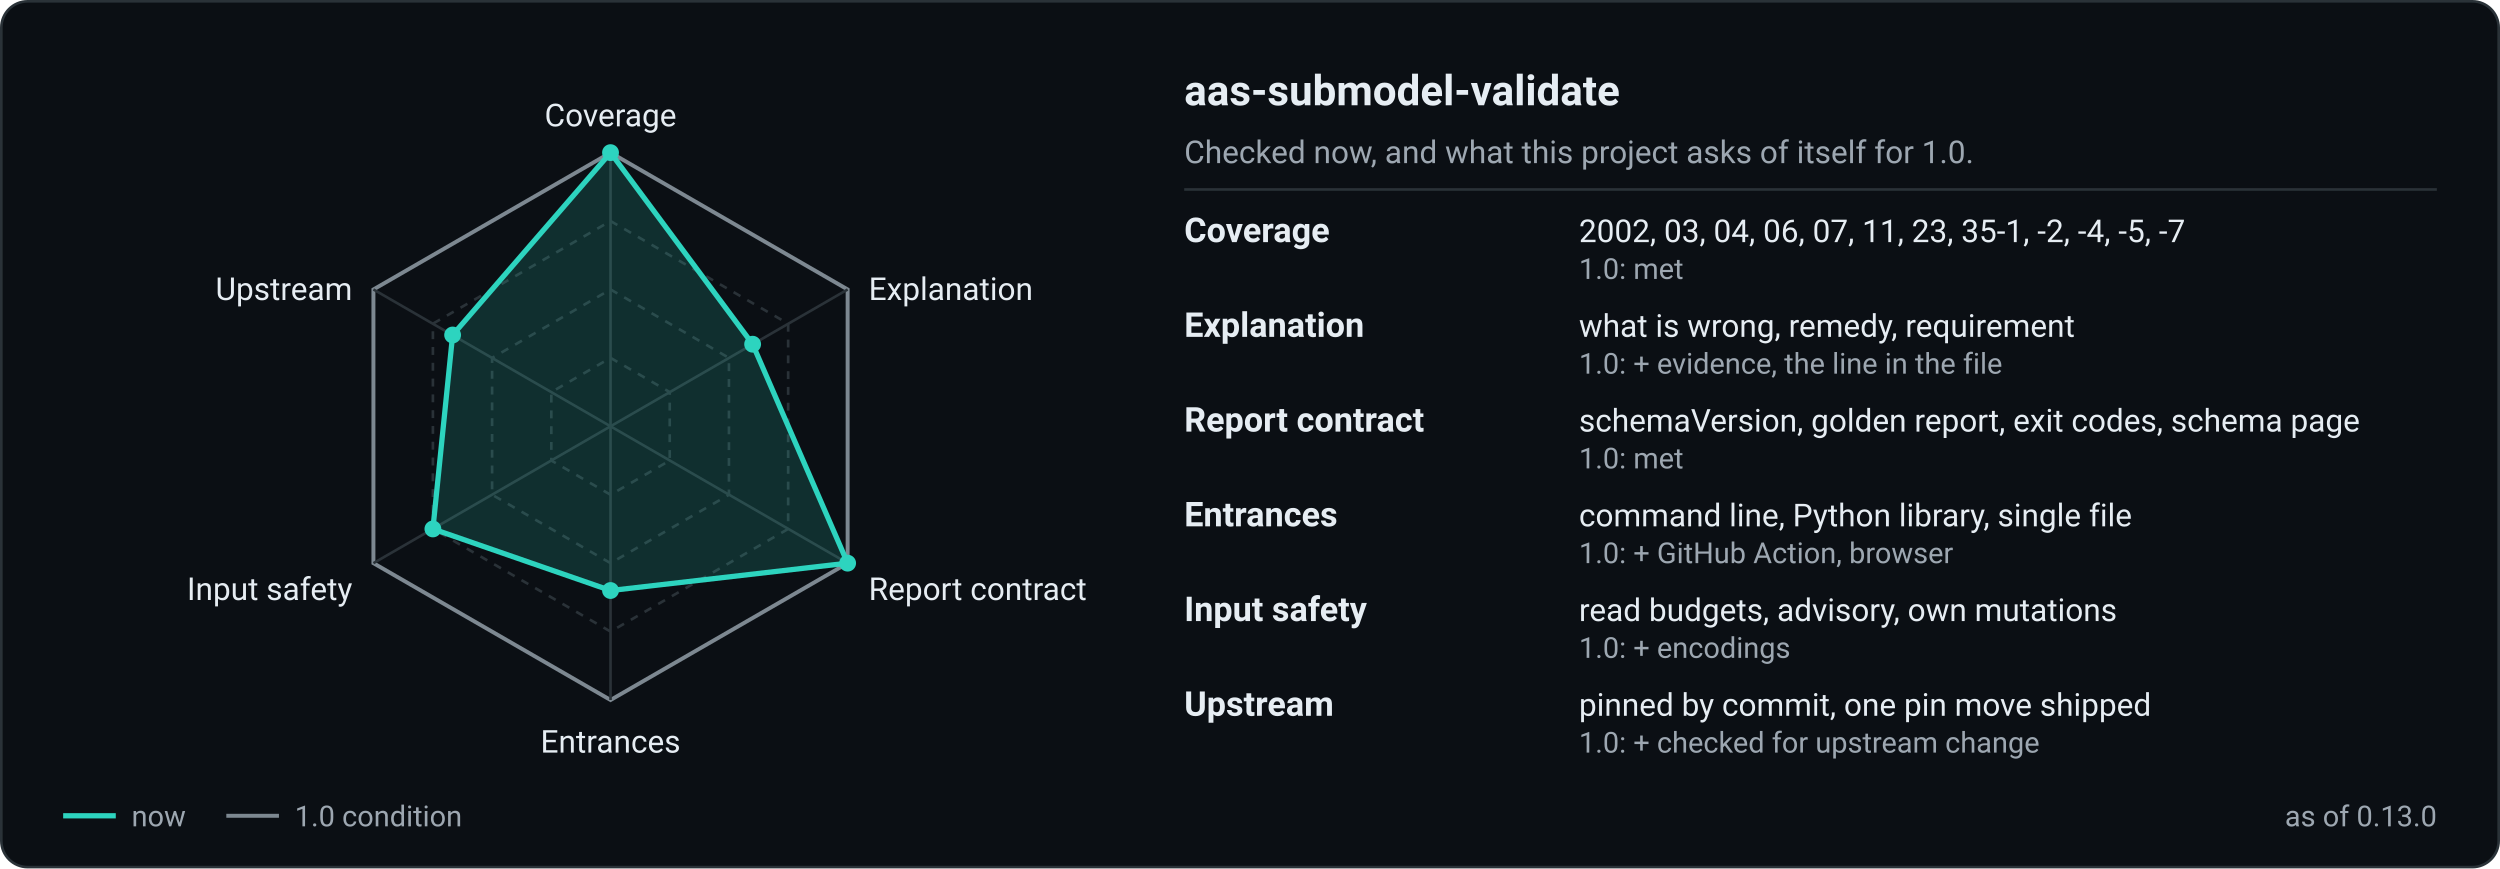
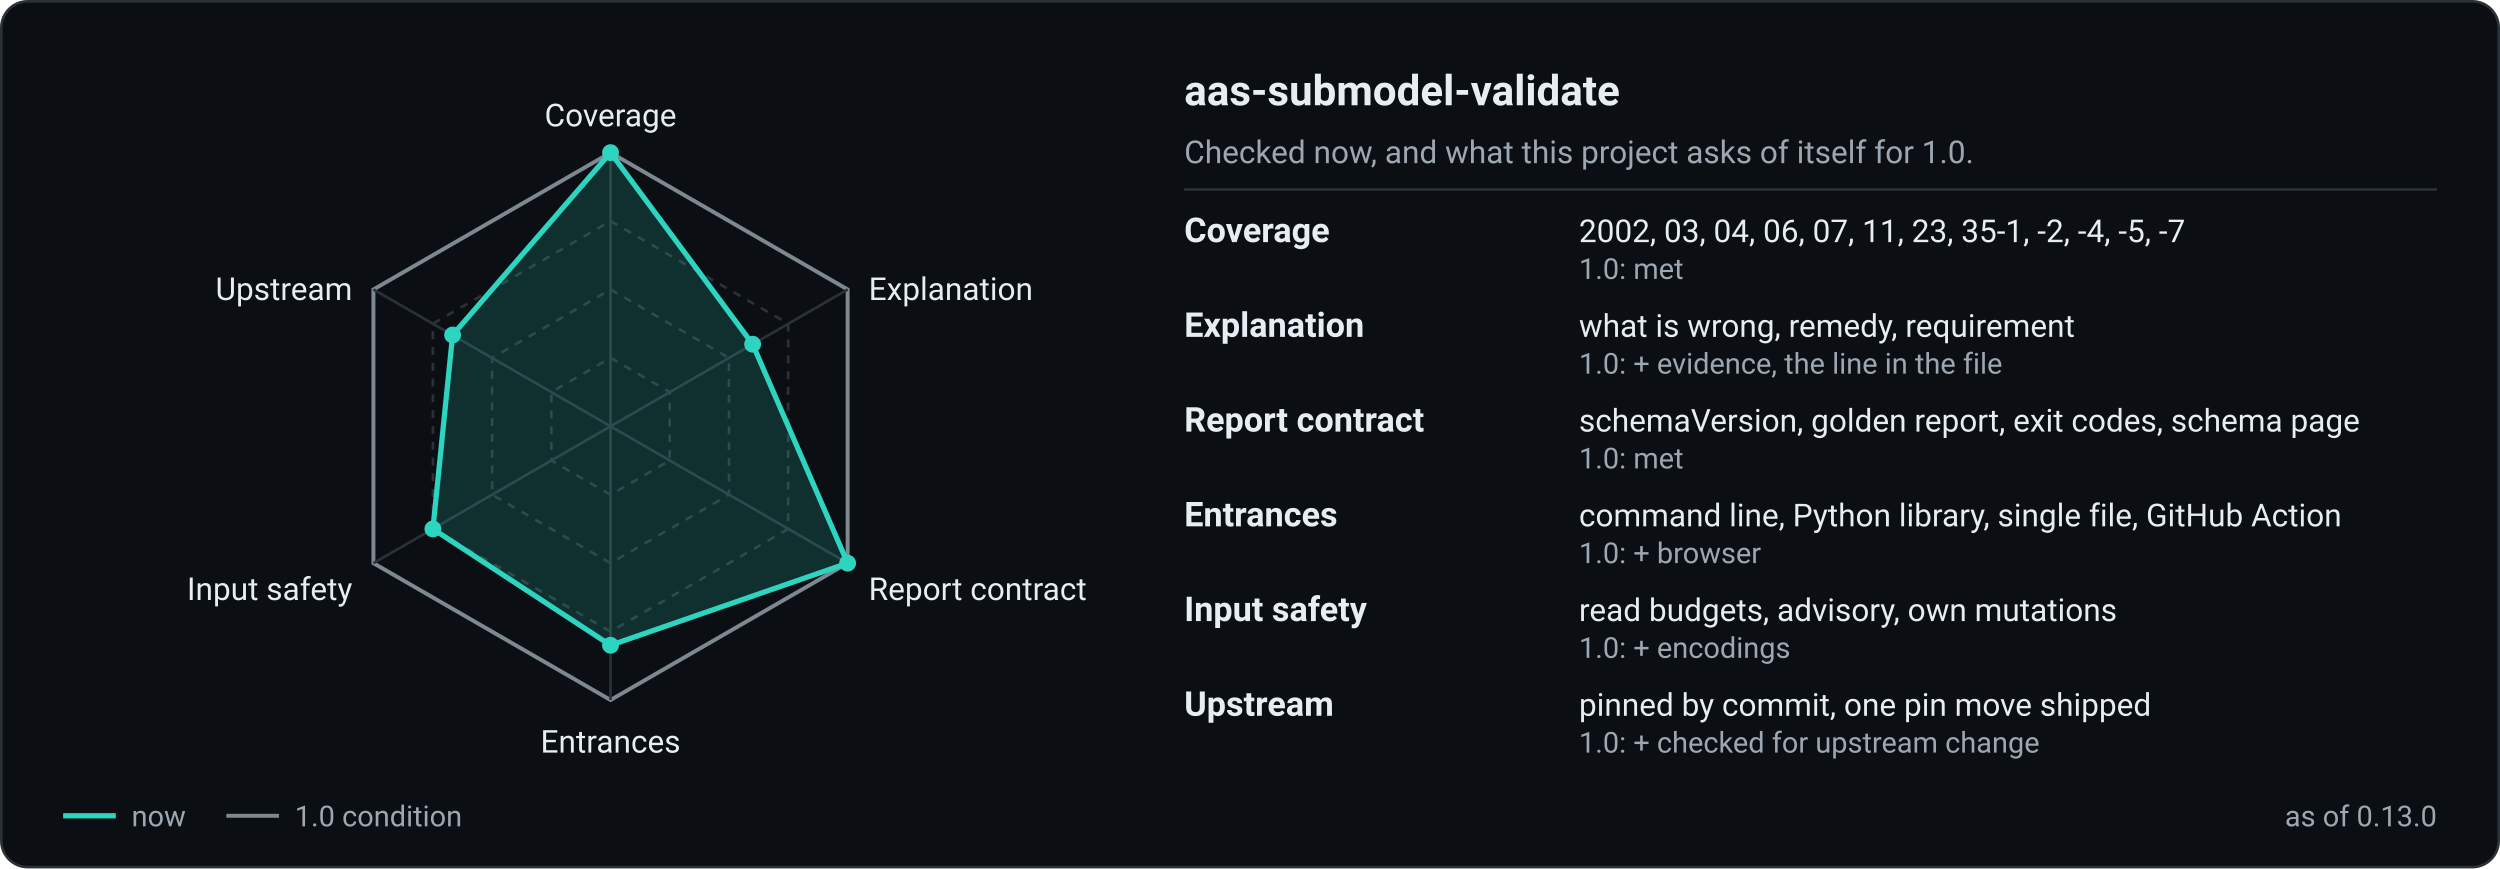
<svg xmlns="http://www.w3.org/2000/svg" width="950" height="330" viewBox="0 0 950 330" role="img" aria-labelledby="t d">
  <rect x="0.5" y="0.5" width="949" height="329" rx="10" fill="#0b0f14" stroke="#2a3238" />
  <polygon points="232.0,136.0 254.5,149.0 254.5,175.0 232.0,188.0 209.5,175.0 209.5,149.0" fill="none" stroke="#2a3238" stroke-width="1" stroke-dasharray="3 3" />
  <polygon points="232.0,110.0 277.0,136.0 277.0,188.0 232.0,214.0 187.0,188.0 187.0,136.0" fill="none" stroke="#2a3238" stroke-width="1" stroke-dasharray="3 3" />
  <polygon points="232.0,84.0 299.5,123.0 299.5,201.0 232.0,240.0 164.5,201.0 164.5,123.0" fill="none" stroke="#2a3238" stroke-width="1" stroke-dasharray="3 3" />
  <polygon points="232.0,58.0 322.1,110.0 322.1,214.0 232.0,266.0 141.9,214.0 141.9,110.0" fill="none" stroke="#7d8891" stroke-width="1.5" />
  <line x1="232" y1="162" x2="232.0" y2="58.0" stroke="#2a3238" stroke-width="1" />
  <line x1="232" y1="162" x2="322.1" y2="110.0" stroke="#2a3238" stroke-width="1" />
  <line x1="232" y1="162" x2="322.1" y2="214.0" stroke="#2a3238" stroke-width="1" />
  <line x1="232" y1="162" x2="232.0" y2="266.0" stroke="#2a3238" stroke-width="1" />
  <line x1="232" y1="162" x2="141.9" y2="214.0" stroke="#2a3238" stroke-width="1" />
  <line x1="232" y1="162" x2="141.9" y2="110.0" stroke="#2a3238" stroke-width="1" />
-   <polygon points="232.0,58.0 286.0,130.8 322.1,214.0 232.0,224.4 164.5,201.0 172.0,127.3" fill="#2dd4bf" fill-opacity="0.16" stroke="#2dd4bf" stroke-width="2" stroke-linejoin="round" />
+   <polygon points="232.0,58.0 286.0,130.8 322.1,214.0 232.0,245.2 164.5,201.0 172.0,127.3" fill="#2dd4bf" fill-opacity="0.16" stroke="#2dd4bf" stroke-width="2" stroke-linejoin="round" />
  <circle cx="232.0" cy="58.0" r="3.2" fill="#2dd4bf" />
  <circle cx="286.0" cy="130.8" r="3.2" fill="#2dd4bf" />
  <circle cx="322.1" cy="214.0" r="3.2" fill="#2dd4bf" />
-   <circle cx="232.0" cy="224.4" r="3.2" fill="#2dd4bf" />
+   <circle cx="232.0" cy="245.2" r="3.2" fill="#2dd4bf" />
  <circle cx="164.5" cy="201.0" r="3.2" fill="#2dd4bf" />
  <circle cx="172.0" cy="127.3" r="3.2" fill="#2dd4bf" />
  <text x="232.0" y="48.0" text-anchor="middle" font-family="-apple-system, 'Segoe UI', Roboto, 'Helvetica Neue', Arial, sans-serif" font-size="12" fill="#e6edf3">Coverage</text>
  <text x="330.1" y="114.0" text-anchor="start" font-family="-apple-system, 'Segoe UI', Roboto, 'Helvetica Neue', Arial, sans-serif" font-size="12" fill="#e6edf3">Explanation</text>
  <text x="330.1" y="228.0" text-anchor="start" font-family="-apple-system, 'Segoe UI', Roboto, 'Helvetica Neue', Arial, sans-serif" font-size="12" fill="#e6edf3">Report contract</text>
  <text x="232.0" y="286.0" text-anchor="middle" font-family="-apple-system, 'Segoe UI', Roboto, 'Helvetica Neue', Arial, sans-serif" font-size="12" fill="#e6edf3">Entrances</text>
  <text x="133.9" y="228.0" text-anchor="end" font-family="-apple-system, 'Segoe UI', Roboto, 'Helvetica Neue', Arial, sans-serif" font-size="12" fill="#e6edf3">Input safety</text>
  <text x="133.9" y="114.0" text-anchor="end" font-family="-apple-system, 'Segoe UI', Roboto, 'Helvetica Neue', Arial, sans-serif" font-size="12" fill="#e6edf3">Upstream</text>
  <line x1="24" y1="310" x2="44" y2="310" stroke="#2dd4bf" stroke-width="2" />
  <text x="50" y="314" font-family="-apple-system, 'Segoe UI', Roboto, 'Helvetica Neue', Arial, sans-serif" font-size="11" fill="#9da7b1">now</text>
  <line x1="86" y1="310" x2="106" y2="310" stroke="#7d8891" stroke-width="1.5" />
  <text x="112" y="314" font-family="-apple-system, 'Segoe UI', Roboto, 'Helvetica Neue', Arial, sans-serif" font-size="11" fill="#9da7b1">1.0 condition</text>
  <text x="926" y="314" text-anchor="end" font-family="-apple-system, 'Segoe UI', Roboto, 'Helvetica Neue', Arial, sans-serif" font-size="11" fill="#9da7b1">as of 0.13.0</text>
  <text x="450" y="40" font-family="-apple-system, 'Segoe UI', Roboto, 'Helvetica Neue', Arial, sans-serif" font-size="16" font-weight="600" fill="#e6edf3">aas-submodel-validate</text>
  <text x="450" y="62" font-family="-apple-system, 'Segoe UI', Roboto, 'Helvetica Neue', Arial, sans-serif" font-size="12" fill="#9da7b1">Checked now, and what this project asks of itself for 1.0.</text>
  <line x1="450" y1="72" x2="926" y2="72" stroke="#2a3238" />
  <text x="450" y="92" font-family="-apple-system, 'Segoe UI', Roboto, 'Helvetica Neue', Arial, sans-serif" font-size="13" font-weight="600" fill="#e6edf3">Coverage</text>
  <text x="600" y="92" font-family="-apple-system, 'Segoe UI', Roboto, 'Helvetica Neue', Arial, sans-serif" font-size="12" fill="#e6edf3">2002, 03, 04, 06, 07, 11, 23, 35-1, -2, -4, -5, -7</text>
  <text x="600" y="106" font-family="-apple-system, 'Segoe UI', Roboto, 'Helvetica Neue', Arial, sans-serif" font-size="11" fill="#9da7b1">1.0: met</text>
  <text x="450" y="128" font-family="-apple-system, 'Segoe UI', Roboto, 'Helvetica Neue', Arial, sans-serif" font-size="13" font-weight="600" fill="#e6edf3">Explanation</text>
  <text x="600" y="128" font-family="-apple-system, 'Segoe UI', Roboto, 'Helvetica Neue', Arial, sans-serif" font-size="12" fill="#e6edf3">what is wrong, remedy, requirement</text>
  <text x="600" y="142" font-family="-apple-system, 'Segoe UI', Roboto, 'Helvetica Neue', Arial, sans-serif" font-size="11" fill="#9da7b1">1.0: + evidence, the line in the file</text>
  <text x="450" y="164" font-family="-apple-system, 'Segoe UI', Roboto, 'Helvetica Neue', Arial, sans-serif" font-size="13" font-weight="600" fill="#e6edf3">Report contract</text>
  <text x="600" y="164" font-family="-apple-system, 'Segoe UI', Roboto, 'Helvetica Neue', Arial, sans-serif" font-size="12" fill="#e6edf3">schemaVersion, golden report, exit codes, schema page</text>
  <text x="600" y="178" font-family="-apple-system, 'Segoe UI', Roboto, 'Helvetica Neue', Arial, sans-serif" font-size="11" fill="#9da7b1">1.0: met</text>
  <text x="450" y="200" font-family="-apple-system, 'Segoe UI', Roboto, 'Helvetica Neue', Arial, sans-serif" font-size="13" font-weight="600" fill="#e6edf3">Entrances</text>
-   <text x="600" y="200" font-family="-apple-system, 'Segoe UI', Roboto, 'Helvetica Neue', Arial, sans-serif" font-size="12" fill="#e6edf3">command line, Python library, single file</text>
-   <text x="600" y="214" font-family="-apple-system, 'Segoe UI', Roboto, 'Helvetica Neue', Arial, sans-serif" font-size="11" fill="#9da7b1">1.0: + GitHub Action, browser</text>
+   <text x="600" y="200" font-family="-apple-system, 'Segoe UI', Roboto, 'Helvetica Neue', Arial, sans-serif" font-size="12" fill="#e6edf3">command line, Python library, single file, GitHub Action</text>
+   <text x="600" y="214" font-family="-apple-system, 'Segoe UI', Roboto, 'Helvetica Neue', Arial, sans-serif" font-size="11" fill="#9da7b1">1.0: + browser</text>
  <text x="450" y="236" font-family="-apple-system, 'Segoe UI', Roboto, 'Helvetica Neue', Arial, sans-serif" font-size="13" font-weight="600" fill="#e6edf3">Input safety</text>
  <text x="600" y="236" font-family="-apple-system, 'Segoe UI', Roboto, 'Helvetica Neue', Arial, sans-serif" font-size="12" fill="#e6edf3">read budgets, advisory, own mutations</text>
  <text x="600" y="250" font-family="-apple-system, 'Segoe UI', Roboto, 'Helvetica Neue', Arial, sans-serif" font-size="11" fill="#9da7b1">1.0: + encodings</text>
  <text x="450" y="272" font-family="-apple-system, 'Segoe UI', Roboto, 'Helvetica Neue', Arial, sans-serif" font-size="13" font-weight="600" fill="#e6edf3">Upstream</text>
  <text x="600" y="272" font-family="-apple-system, 'Segoe UI', Roboto, 'Helvetica Neue', Arial, sans-serif" font-size="12" fill="#e6edf3">pinned by commit, one pin move shipped</text>
  <text x="600" y="286" font-family="-apple-system, 'Segoe UI', Roboto, 'Helvetica Neue', Arial, sans-serif" font-size="11" fill="#9da7b1">1.0: + checked for upstream change</text>
</svg>
